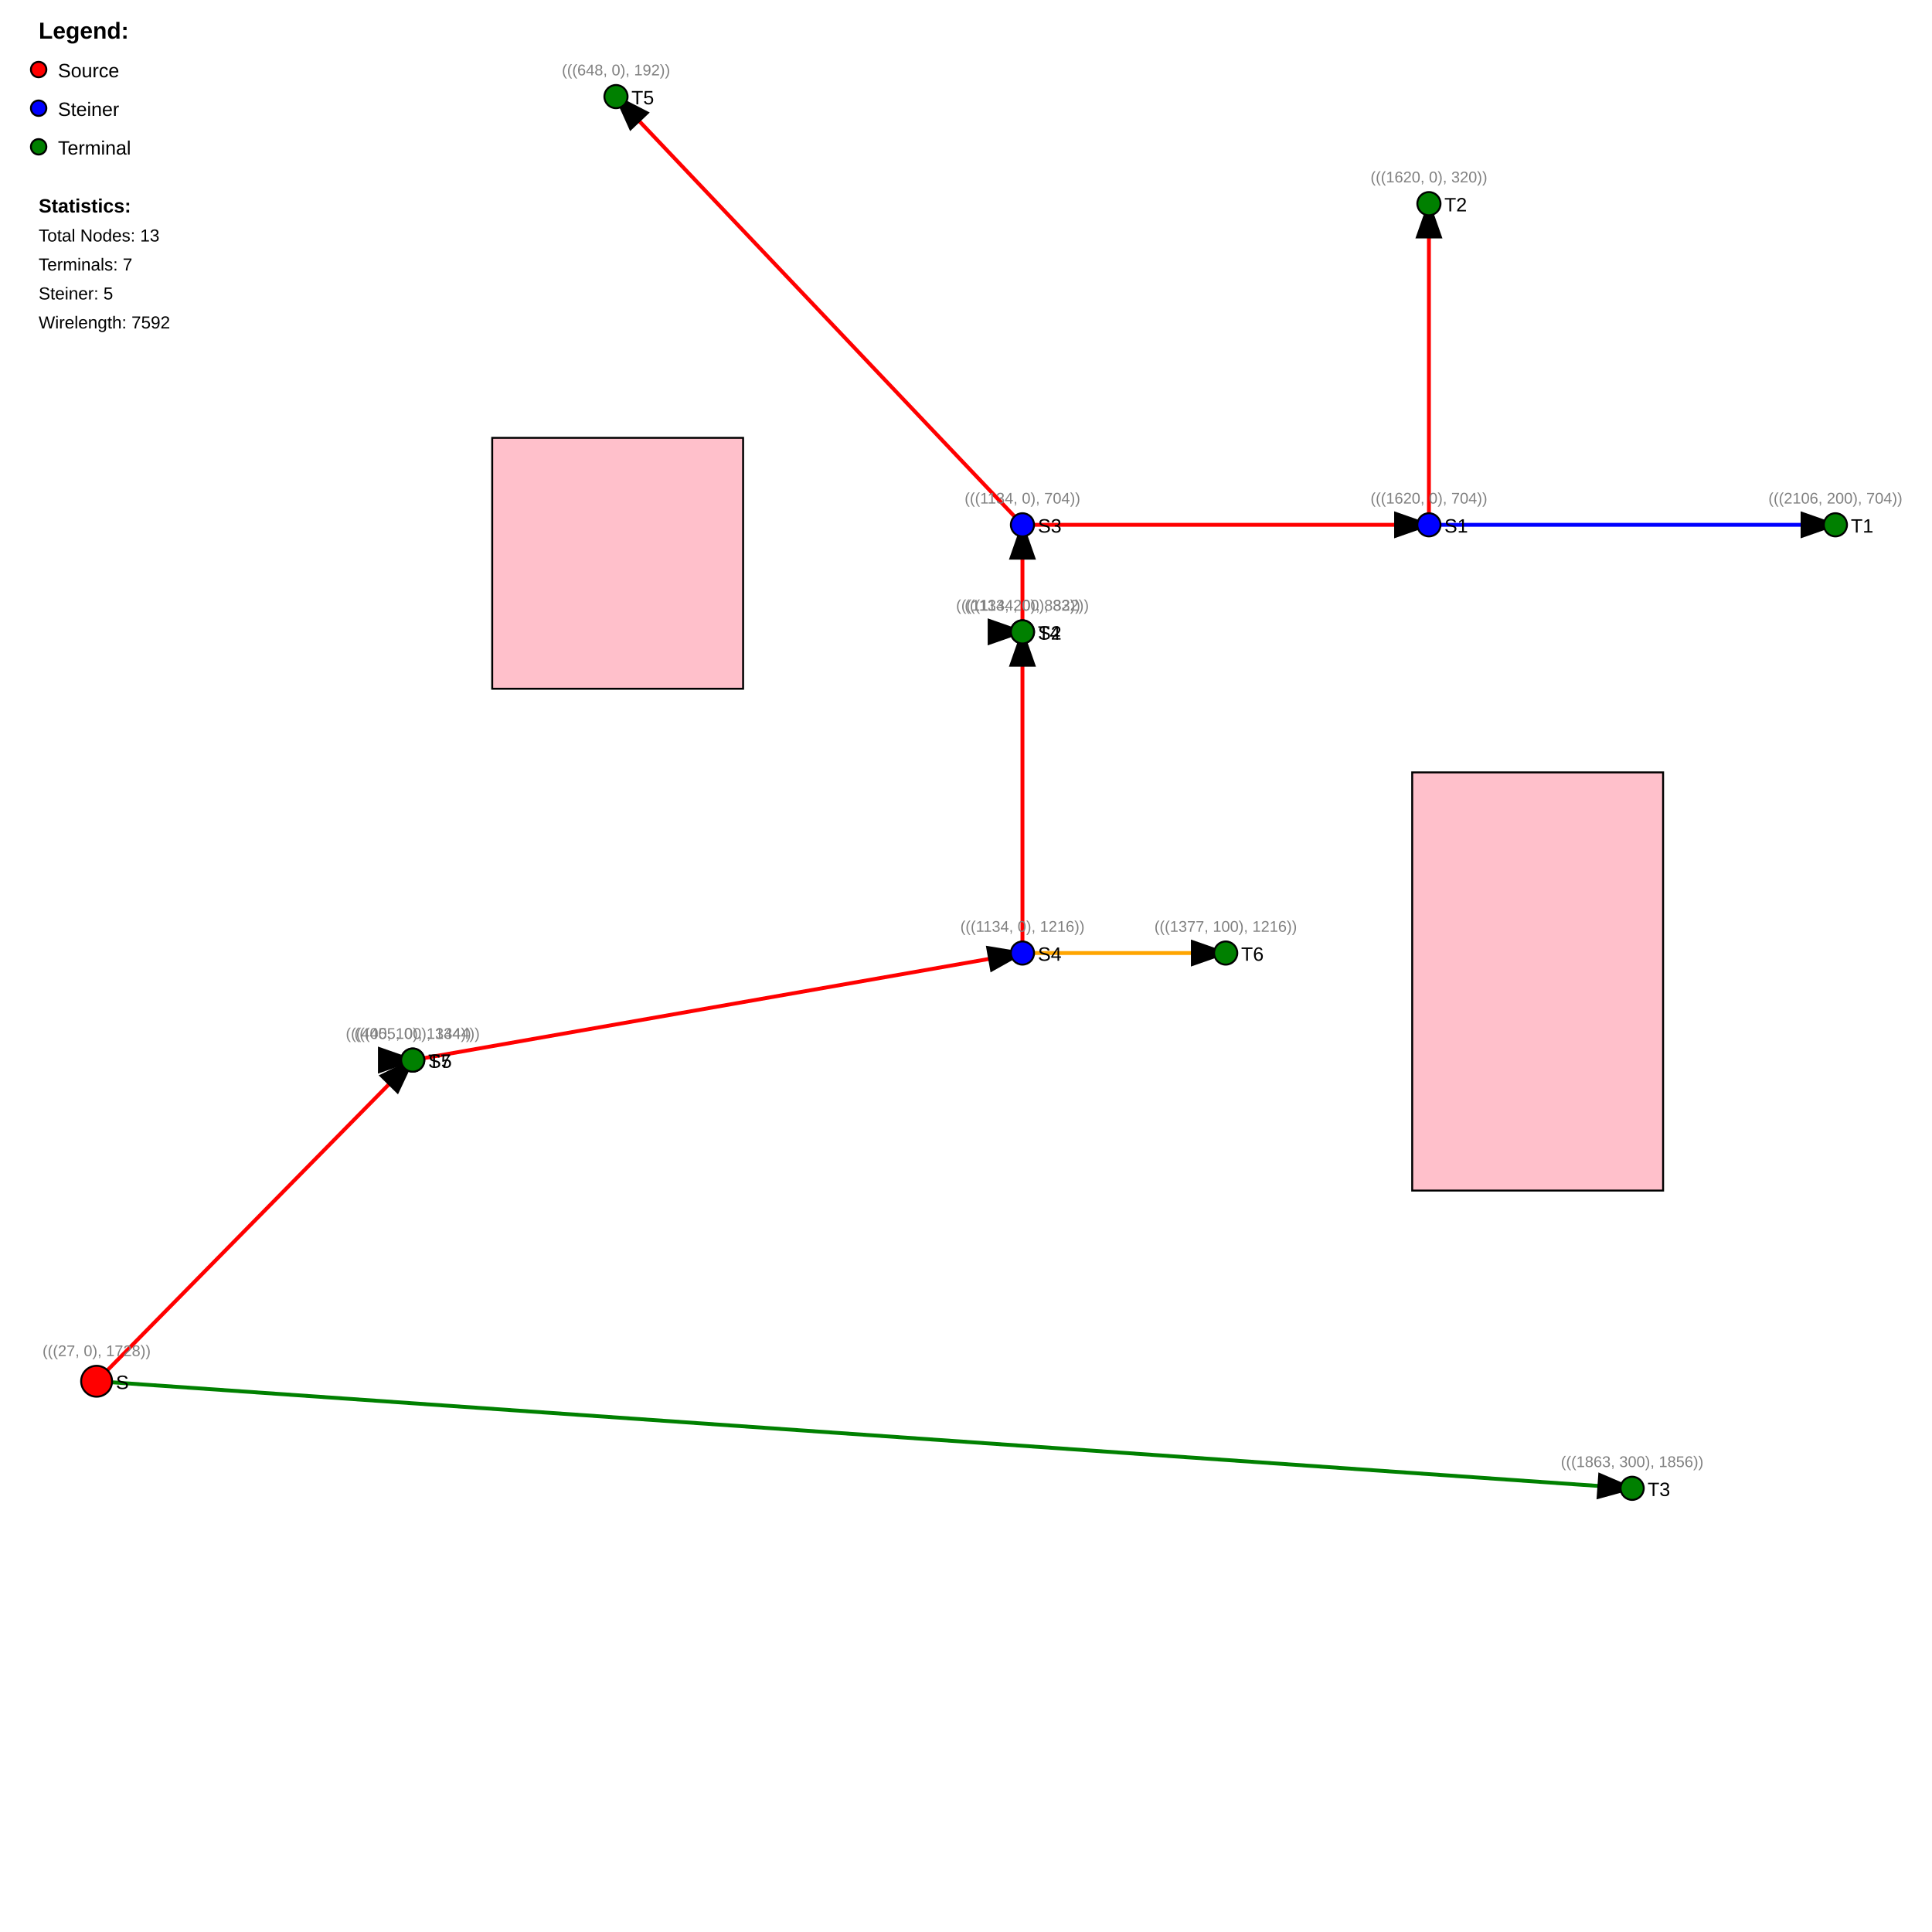
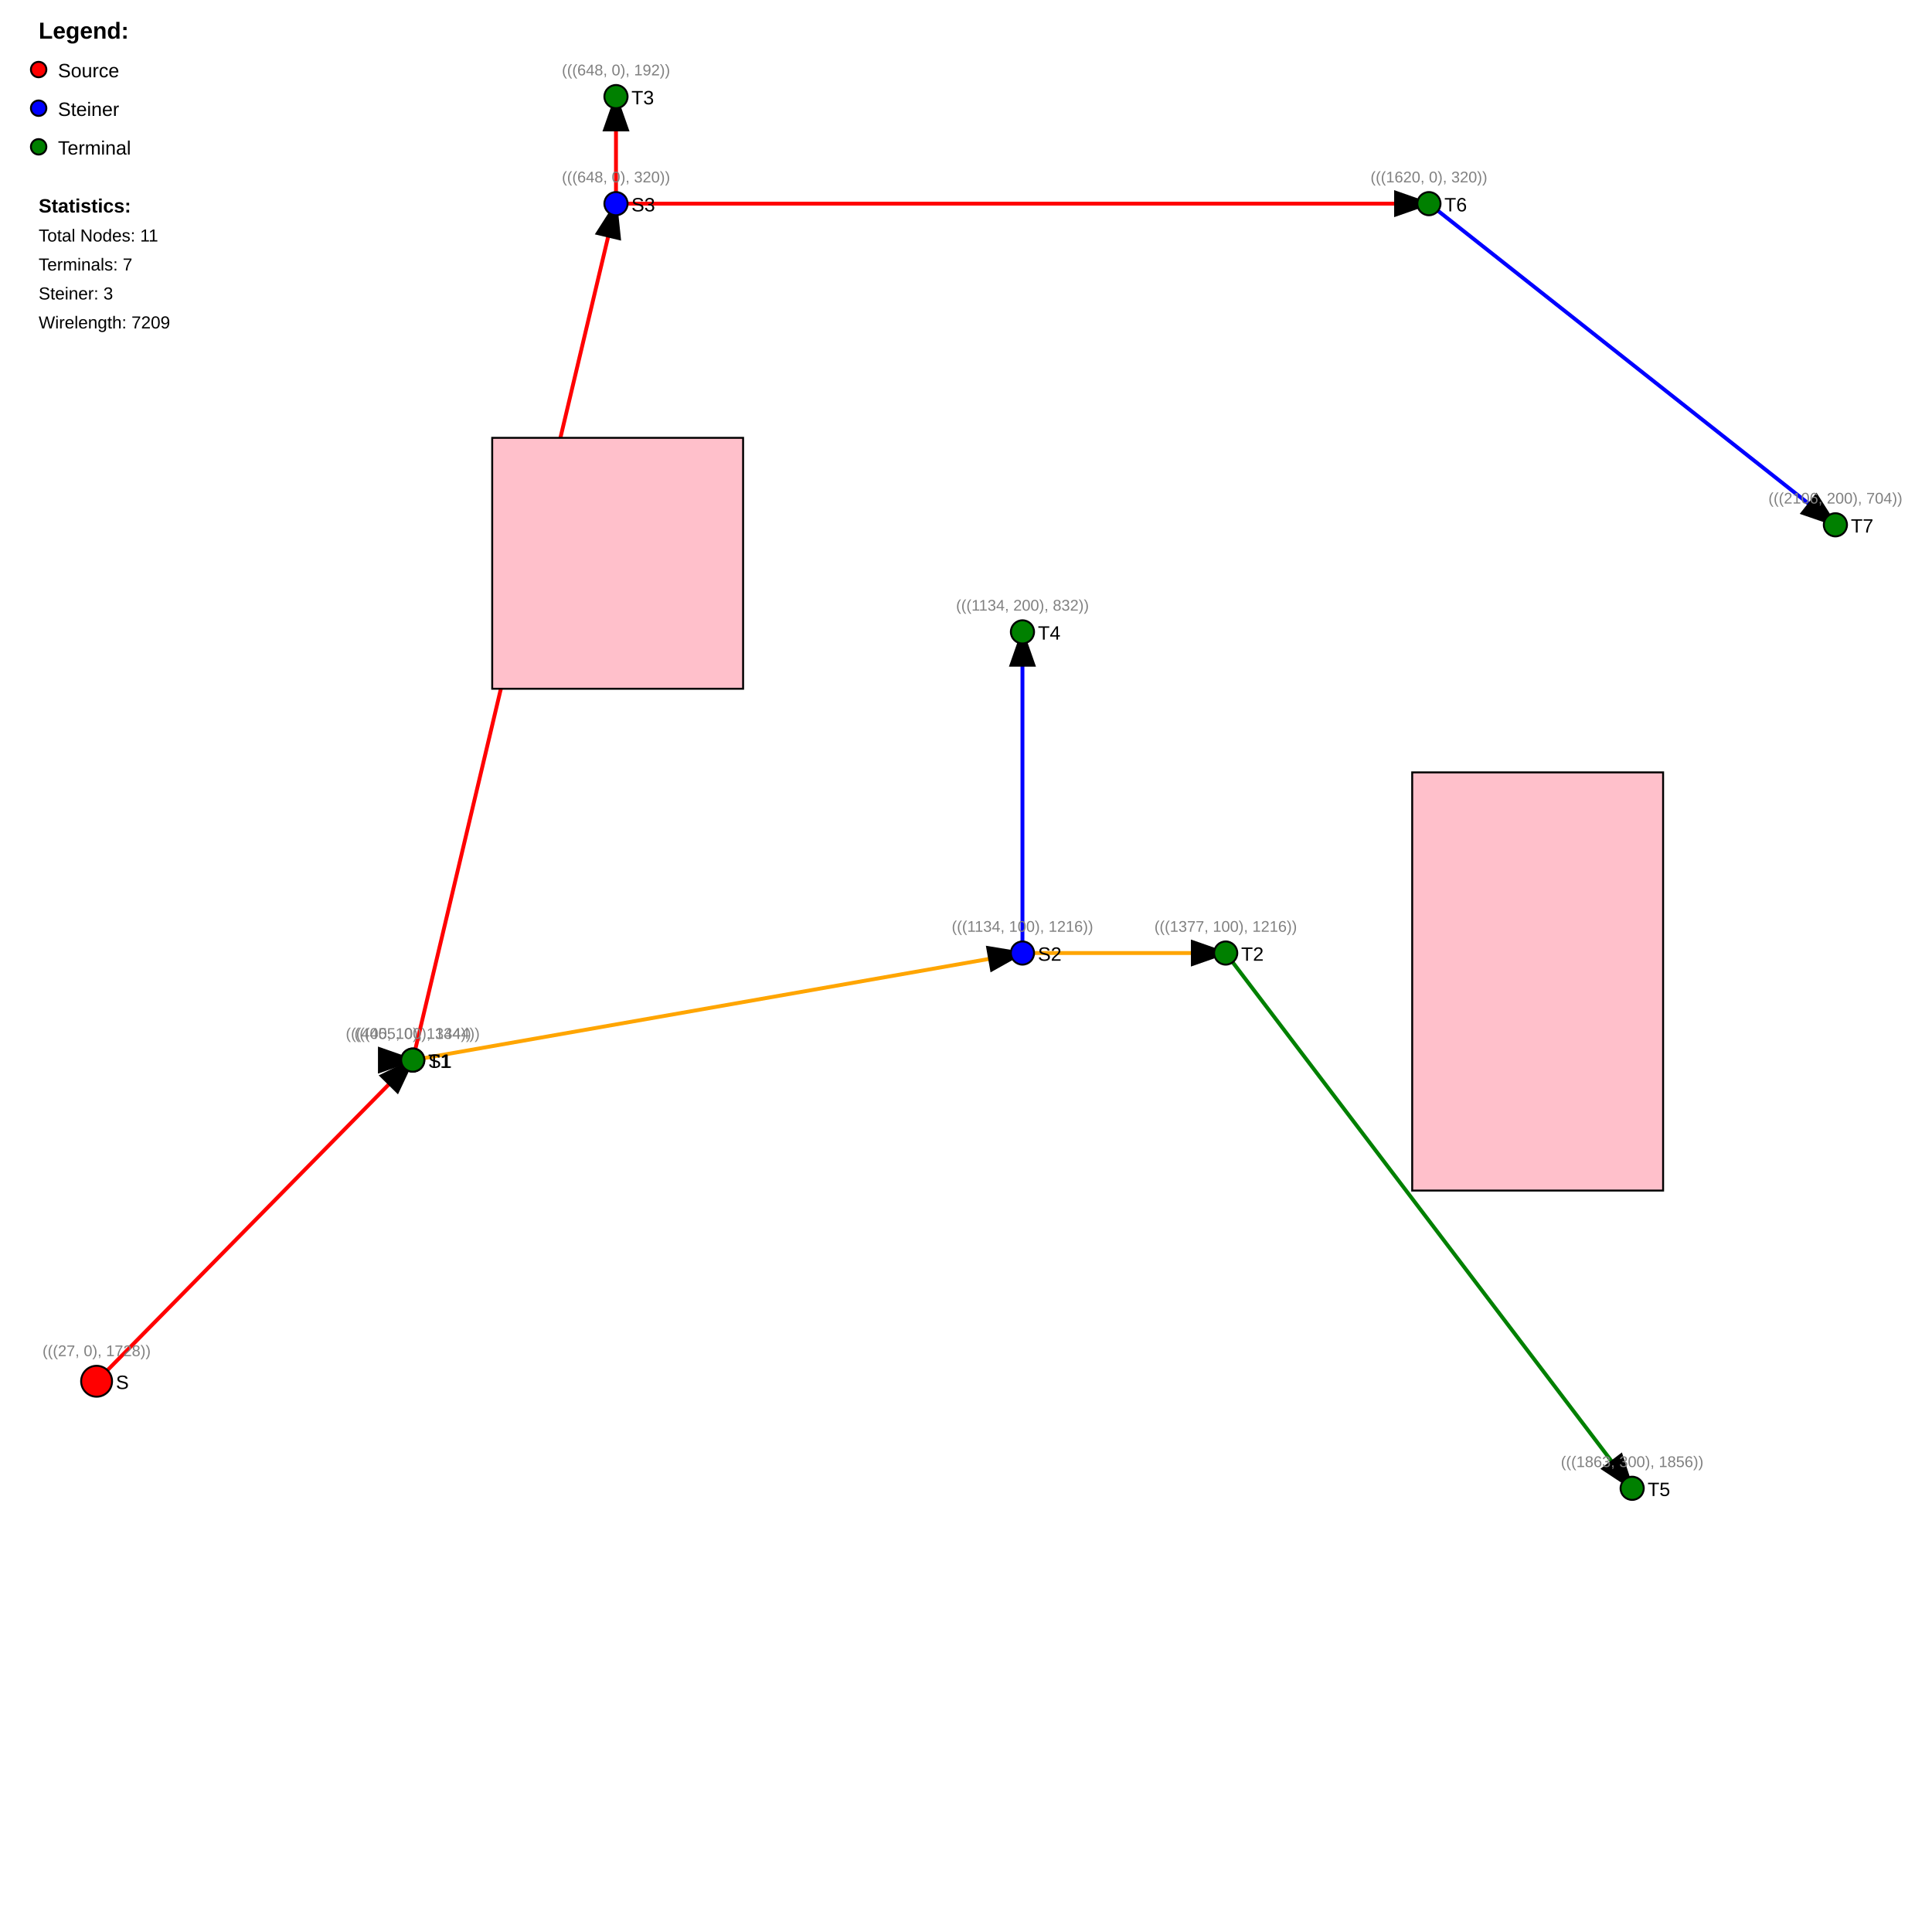
<svg xmlns="http://www.w3.org/2000/svg" width="1000" height="1000">
  <rect width="100%" height="100%" fill="white" />
  <defs>
    <marker id="arrowhead" markerWidth="10" markerHeight="7" refX="9" refY="3.5" orient="auto">
      <polygon points="0 0, 10 3.5, 0 7" fill="black" />
    </marker>
  </defs>
-   <line x1="50" y1="714.935" x2="844.805" y2="770.346" stroke="green" stroke-width="2" marker-end="url(#arrowhead)" />
  <line x1="50" y1="714.935" x2="213.636" y2="548.701" stroke="red" stroke-width="2" marker-end="url(#arrowhead)" />
-   <line x1="213.636" y1="548.701" x2="529.221" y2="493.29" stroke="red" stroke-width="2" marker-end="url(#arrowhead)" />
-   <line x1="529.221" y1="493.29" x2="529.221" y2="327.056" stroke="red" stroke-width="2" marker-end="url(#arrowhead)" />
-   <line x1="529.221" y1="327.056" x2="529.221" y2="327.056" stroke="blue" stroke-width="2" marker-end="url(#arrowhead)" />
-   <line x1="529.221" y1="327.056" x2="529.221" y2="271.645" stroke="red" stroke-width="2" marker-end="url(#arrowhead)" />
-   <line x1="529.221" y1="271.645" x2="739.61" y2="271.645" stroke="red" stroke-width="2" marker-end="url(#arrowhead)" />
-   <line x1="739.61" y1="271.645" x2="950" y2="271.645" stroke="blue" stroke-width="2" marker-end="url(#arrowhead)" />
-   <line x1="739.61" y1="271.645" x2="739.61" y2="105.411" stroke="red" stroke-width="2" marker-end="url(#arrowhead)" />
-   <line x1="529.221" y1="271.645" x2="318.831" y2="50" stroke="red" stroke-width="2" marker-end="url(#arrowhead)" />
+   <line x1="213.636" y1="548.701" x2="213.636" y2="548.701" stroke="orange" stroke-width="2" marker-end="url(#arrowhead)" />
+   <line x1="213.636" y1="548.701" x2="529.221" y2="493.29" stroke="orange" stroke-width="2" marker-end="url(#arrowhead)" />
  <line x1="529.221" y1="493.29" x2="634.416" y2="493.29" stroke="orange" stroke-width="2" marker-end="url(#arrowhead)" />
-   <line x1="213.636" y1="548.701" x2="213.636" y2="548.701" stroke="orange" stroke-width="2" marker-end="url(#arrowhead)" />
+   <line x1="634.416" y1="493.29" x2="844.805" y2="770.346" stroke="green" stroke-width="2" marker-end="url(#arrowhead)" />
+   <line x1="529.221" y1="493.29" x2="529.221" y2="327.056" stroke="blue" stroke-width="2" marker-end="url(#arrowhead)" />
+   <line x1="213.636" y1="548.701" x2="318.831" y2="105.411" stroke="red" stroke-width="2" marker-end="url(#arrowhead)" />
+   <line x1="318.831" y1="105.411" x2="318.831" y2="50" stroke="red" stroke-width="2" marker-end="url(#arrowhead)" />
+   <line x1="318.831" y1="105.411" x2="739.61" y2="105.411" stroke="red" stroke-width="2" marker-end="url(#arrowhead)" />
+   <line x1="739.61" y1="105.411" x2="950" y2="271.645" stroke="blue" stroke-width="2" marker-end="url(#arrowhead)" />
  <rect x="730.952" y="399.784" width="129.87" height="216.45" fill="pink" stroke="black" stroke-width="1" />
  <rect x="254.762" y="226.623" width="129.87" height="129.87" fill="pink" stroke="black" stroke-width="1" />
+   <circle cx="529.221" cy="493.29" r="6" fill="blue" stroke="black" stroke-width="1" />
+   <text x="537.221" y="497.29" font-family="Arial" font-size="10" fill="black">S2</text>
+   <text x="529.221" y="482.29" font-family="Arial" font-size="8" fill="gray" text-anchor="middle">(((1134, 100), 1216))</text>
+   <circle cx="634.416" cy="493.29" r="6" fill="green" stroke="black" stroke-width="1" />
+   <text x="642.416" y="497.29" font-family="Arial" font-size="10" fill="black">T2</text>
+   <text x="634.416" y="482.29" font-family="Arial" font-size="8" fill="gray" text-anchor="middle">(((1377, 100), 1216))</text>
+   <circle cx="50" cy="714.935" r="8" fill="red" stroke="black" stroke-width="1" />
+   <text x="60" y="718.935" font-family="Arial" font-size="10" fill="black">S</text>
+   <text x="50" y="701.935" font-family="Arial" font-size="8" fill="gray" text-anchor="middle">(((27, 0), 1728))</text>
  <circle cx="213.636" cy="548.701" r="6" fill="blue" stroke="black" stroke-width="1" />
-   <text x="221.636" y="552.701" font-family="Arial" font-size="10" fill="black">S5</text>
+   <text x="221.636" y="552.701" font-family="Arial" font-size="10" fill="black">S1</text>
  <text x="213.636" y="537.701" font-family="Arial" font-size="8" fill="gray" text-anchor="middle">(((405, 0), 1344))</text>
-   <circle cx="529.221" cy="493.29" r="6" fill="blue" stroke="black" stroke-width="1" />
-   <text x="537.221" y="497.29" font-family="Arial" font-size="10" fill="black">S4</text>
-   <text x="529.221" y="482.29" font-family="Arial" font-size="8" fill="gray" text-anchor="middle">(((1134, 0), 1216))</text>
  <circle cx="213.636" cy="548.701" r="6" fill="green" stroke="black" stroke-width="1" />
-   <text x="221.636" y="552.701" font-family="Arial" font-size="10" fill="black">T7</text>
+   <text x="221.636" y="552.701" font-family="Arial" font-size="10" fill="black">T1</text>
  <text x="213.636" y="537.701" font-family="Arial" font-size="8" fill="gray" text-anchor="middle">(((405, 100), 1344))</text>
-   <circle cx="634.416" cy="493.29" r="6" fill="green" stroke="black" stroke-width="1" />
-   <text x="642.416" y="497.29" font-family="Arial" font-size="10" fill="black">T6</text>
-   <text x="634.416" y="482.29" font-family="Arial" font-size="8" fill="gray" text-anchor="middle">(((1377, 100), 1216))</text>
  <circle cx="318.831" cy="50" r="6" fill="green" stroke="black" stroke-width="1" />
-   <text x="326.831" y="54" font-family="Arial" font-size="10" fill="black">T5</text>
+   <text x="326.831" y="54" font-family="Arial" font-size="10" fill="black">T3</text>
  <text x="318.831" y="39" font-family="Arial" font-size="8" fill="gray" text-anchor="middle">(((648, 0), 192))</text>
-   <circle cx="529.221" cy="327.056" r="6" fill="blue" stroke="black" stroke-width="1" />
-   <text x="537.221" y="331.056" font-family="Arial" font-size="10" fill="black">S2</text>
-   <text x="529.221" y="316.056" font-family="Arial" font-size="8" fill="gray" text-anchor="middle">(((1134, 0), 832))</text>
-   <circle cx="529.221" cy="271.645" r="6" fill="blue" stroke="black" stroke-width="1" />
-   <text x="537.221" y="275.645" font-family="Arial" font-size="10" fill="black">S3</text>
-   <text x="529.221" y="260.645" font-family="Arial" font-size="8" fill="gray" text-anchor="middle">(((1134, 0), 704))</text>
  <circle cx="529.221" cy="327.056" r="6" fill="green" stroke="black" stroke-width="1" />
  <text x="537.221" y="331.056" font-family="Arial" font-size="10" fill="black">T4</text>
  <text x="529.221" y="316.056" font-family="Arial" font-size="8" fill="gray" text-anchor="middle">(((1134, 200), 832))</text>
  <circle cx="844.805" cy="770.346" r="6" fill="green" stroke="black" stroke-width="1" />
-   <text x="852.805" y="774.346" font-family="Arial" font-size="10" fill="black">T3</text>
+   <text x="852.805" y="774.346" font-family="Arial" font-size="10" fill="black">T5</text>
  <text x="844.805" y="759.346" font-family="Arial" font-size="8" fill="gray" text-anchor="middle">(((1863, 300), 1856))</text>
-   <circle cx="739.61" cy="271.645" r="6" fill="blue" stroke="black" stroke-width="1" />
-   <text x="747.61" y="275.645" font-family="Arial" font-size="10" fill="black">S1</text>
-   <text x="739.61" y="260.645" font-family="Arial" font-size="8" fill="gray" text-anchor="middle">(((1620, 0), 704))</text>
  <circle cx="739.61" cy="105.411" r="6" fill="green" stroke="black" stroke-width="1" />
-   <text x="747.61" y="109.411" font-family="Arial" font-size="10" fill="black">T2</text>
+   <text x="747.61" y="109.411" font-family="Arial" font-size="10" fill="black">T6</text>
  <text x="739.61" y="94.411" font-family="Arial" font-size="8" fill="gray" text-anchor="middle">(((1620, 0), 320))</text>
+   <circle cx="318.831" cy="105.411" r="6" fill="blue" stroke="black" stroke-width="1" />
+   <text x="326.831" y="109.411" font-family="Arial" font-size="10" fill="black">S3</text>
+   <text x="318.831" y="94.411" font-family="Arial" font-size="8" fill="gray" text-anchor="middle">(((648, 0), 320))</text>
  <circle cx="950" cy="271.645" r="6" fill="green" stroke="black" stroke-width="1" />
-   <text x="958" y="275.645" font-family="Arial" font-size="10" fill="black">T1</text>
+   <text x="958" y="275.645" font-family="Arial" font-size="10" fill="black">T7</text>
  <text x="950" y="260.645" font-family="Arial" font-size="8" fill="gray" text-anchor="middle">(((2106, 200), 704))</text>
-   <circle cx="50" cy="714.935" r="8" fill="red" stroke="black" stroke-width="1" />
-   <text x="60" y="718.935" font-family="Arial" font-size="10" fill="black">S</text>
-   <text x="50" y="701.935" font-family="Arial" font-size="8" fill="gray" text-anchor="middle">(((27, 0), 1728))</text>
  <text x="20" y="20" font-family="Arial" font-size="12" font-weight="bold">Legend:</text>
  <circle cx="20" cy="36" r="4" fill="red" stroke="black" />
  <text x="30" y="40" font-family="Arial" font-size="10">Source</text>
  <circle cx="20" cy="56" r="4" fill="blue" stroke="black" />
  <text x="30" y="60" font-family="Arial" font-size="10">Steiner</text>
  <circle cx="20" cy="76" r="4" fill="green" stroke="black" />
  <text x="30" y="80" font-family="Arial" font-size="10">Terminal</text>
  <text x="20" y="110" font-family="Arial" font-size="10" font-weight="bold">Statistics:</text>
-   <text x="20" y="125" font-family="Arial" font-size="9">Total Nodes: 13</text>
+   <text x="20" y="125" font-family="Arial" font-size="9">Total Nodes: 11</text>
  <text x="20" y="140" font-family="Arial" font-size="9">Terminals: 7</text>
-   <text x="20" y="155" font-family="Arial" font-size="9">Steiner: 5</text>
-   <text x="20" y="170" font-family="Arial" font-size="9">Wirelength: 7592</text>
+   <text x="20" y="155" font-family="Arial" font-size="9">Steiner: 3</text>
+   <text x="20" y="170" font-family="Arial" font-size="9">Wirelength: 7209</text>
</svg>
